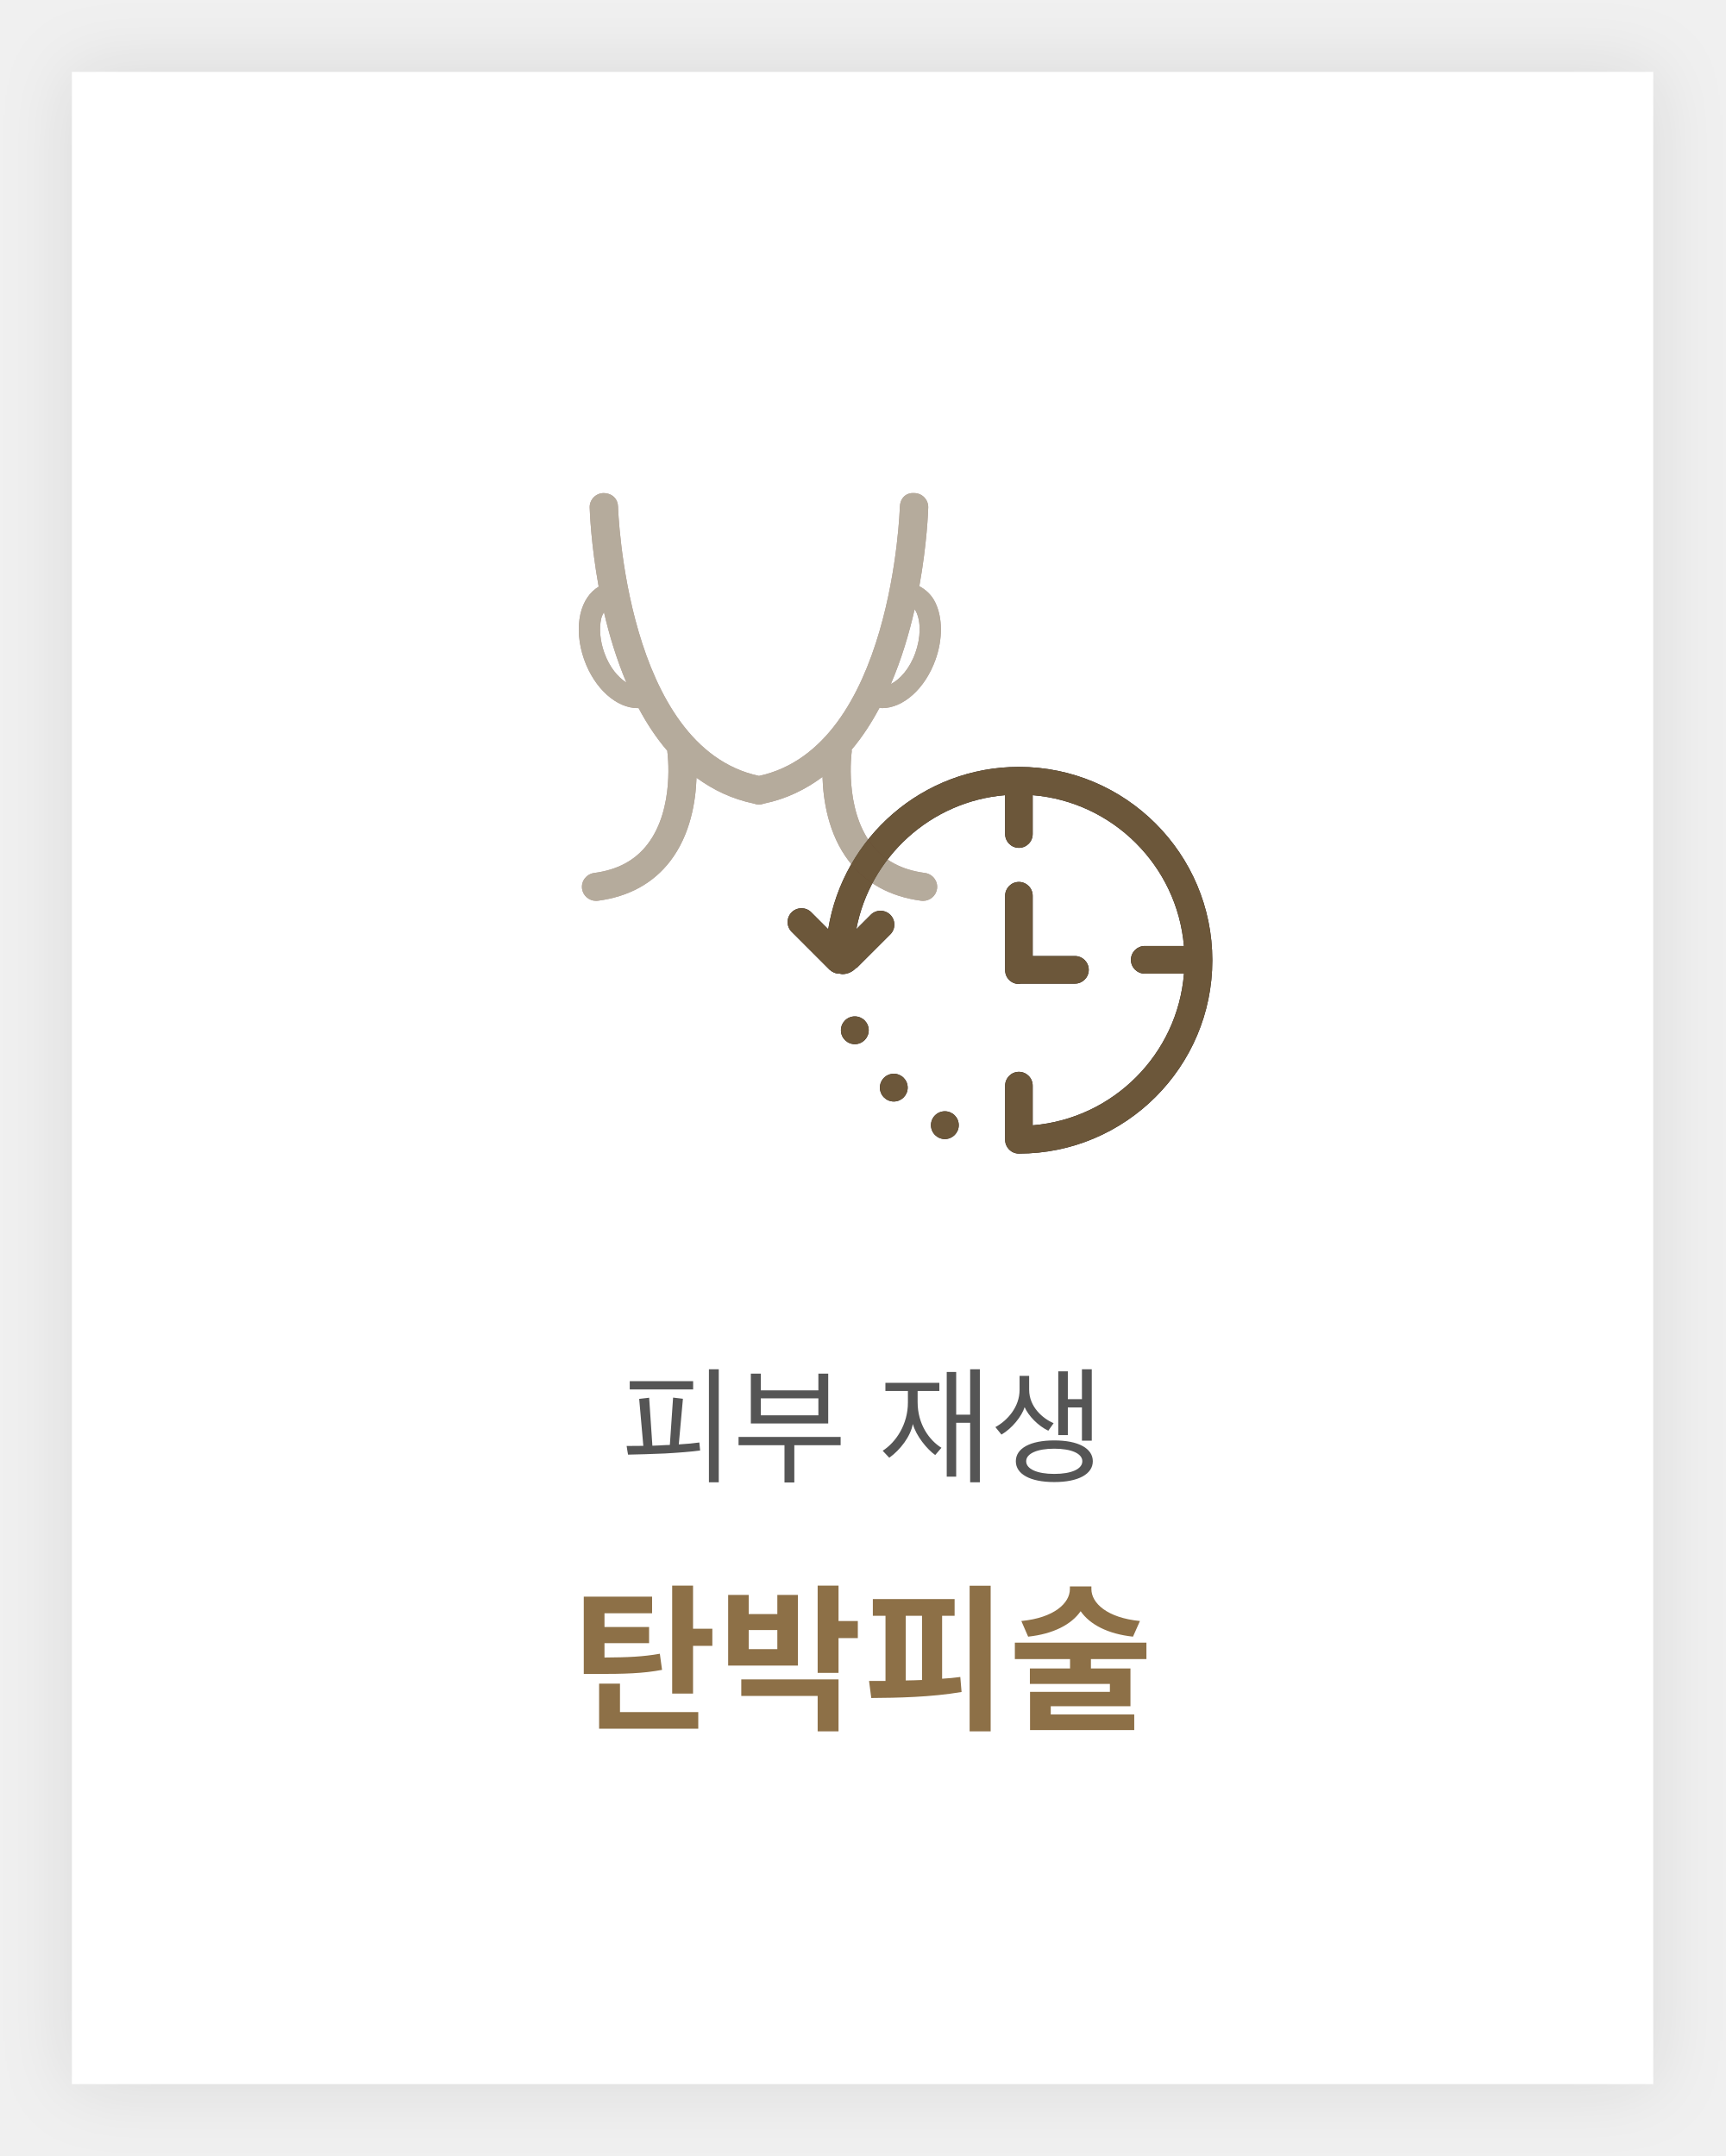
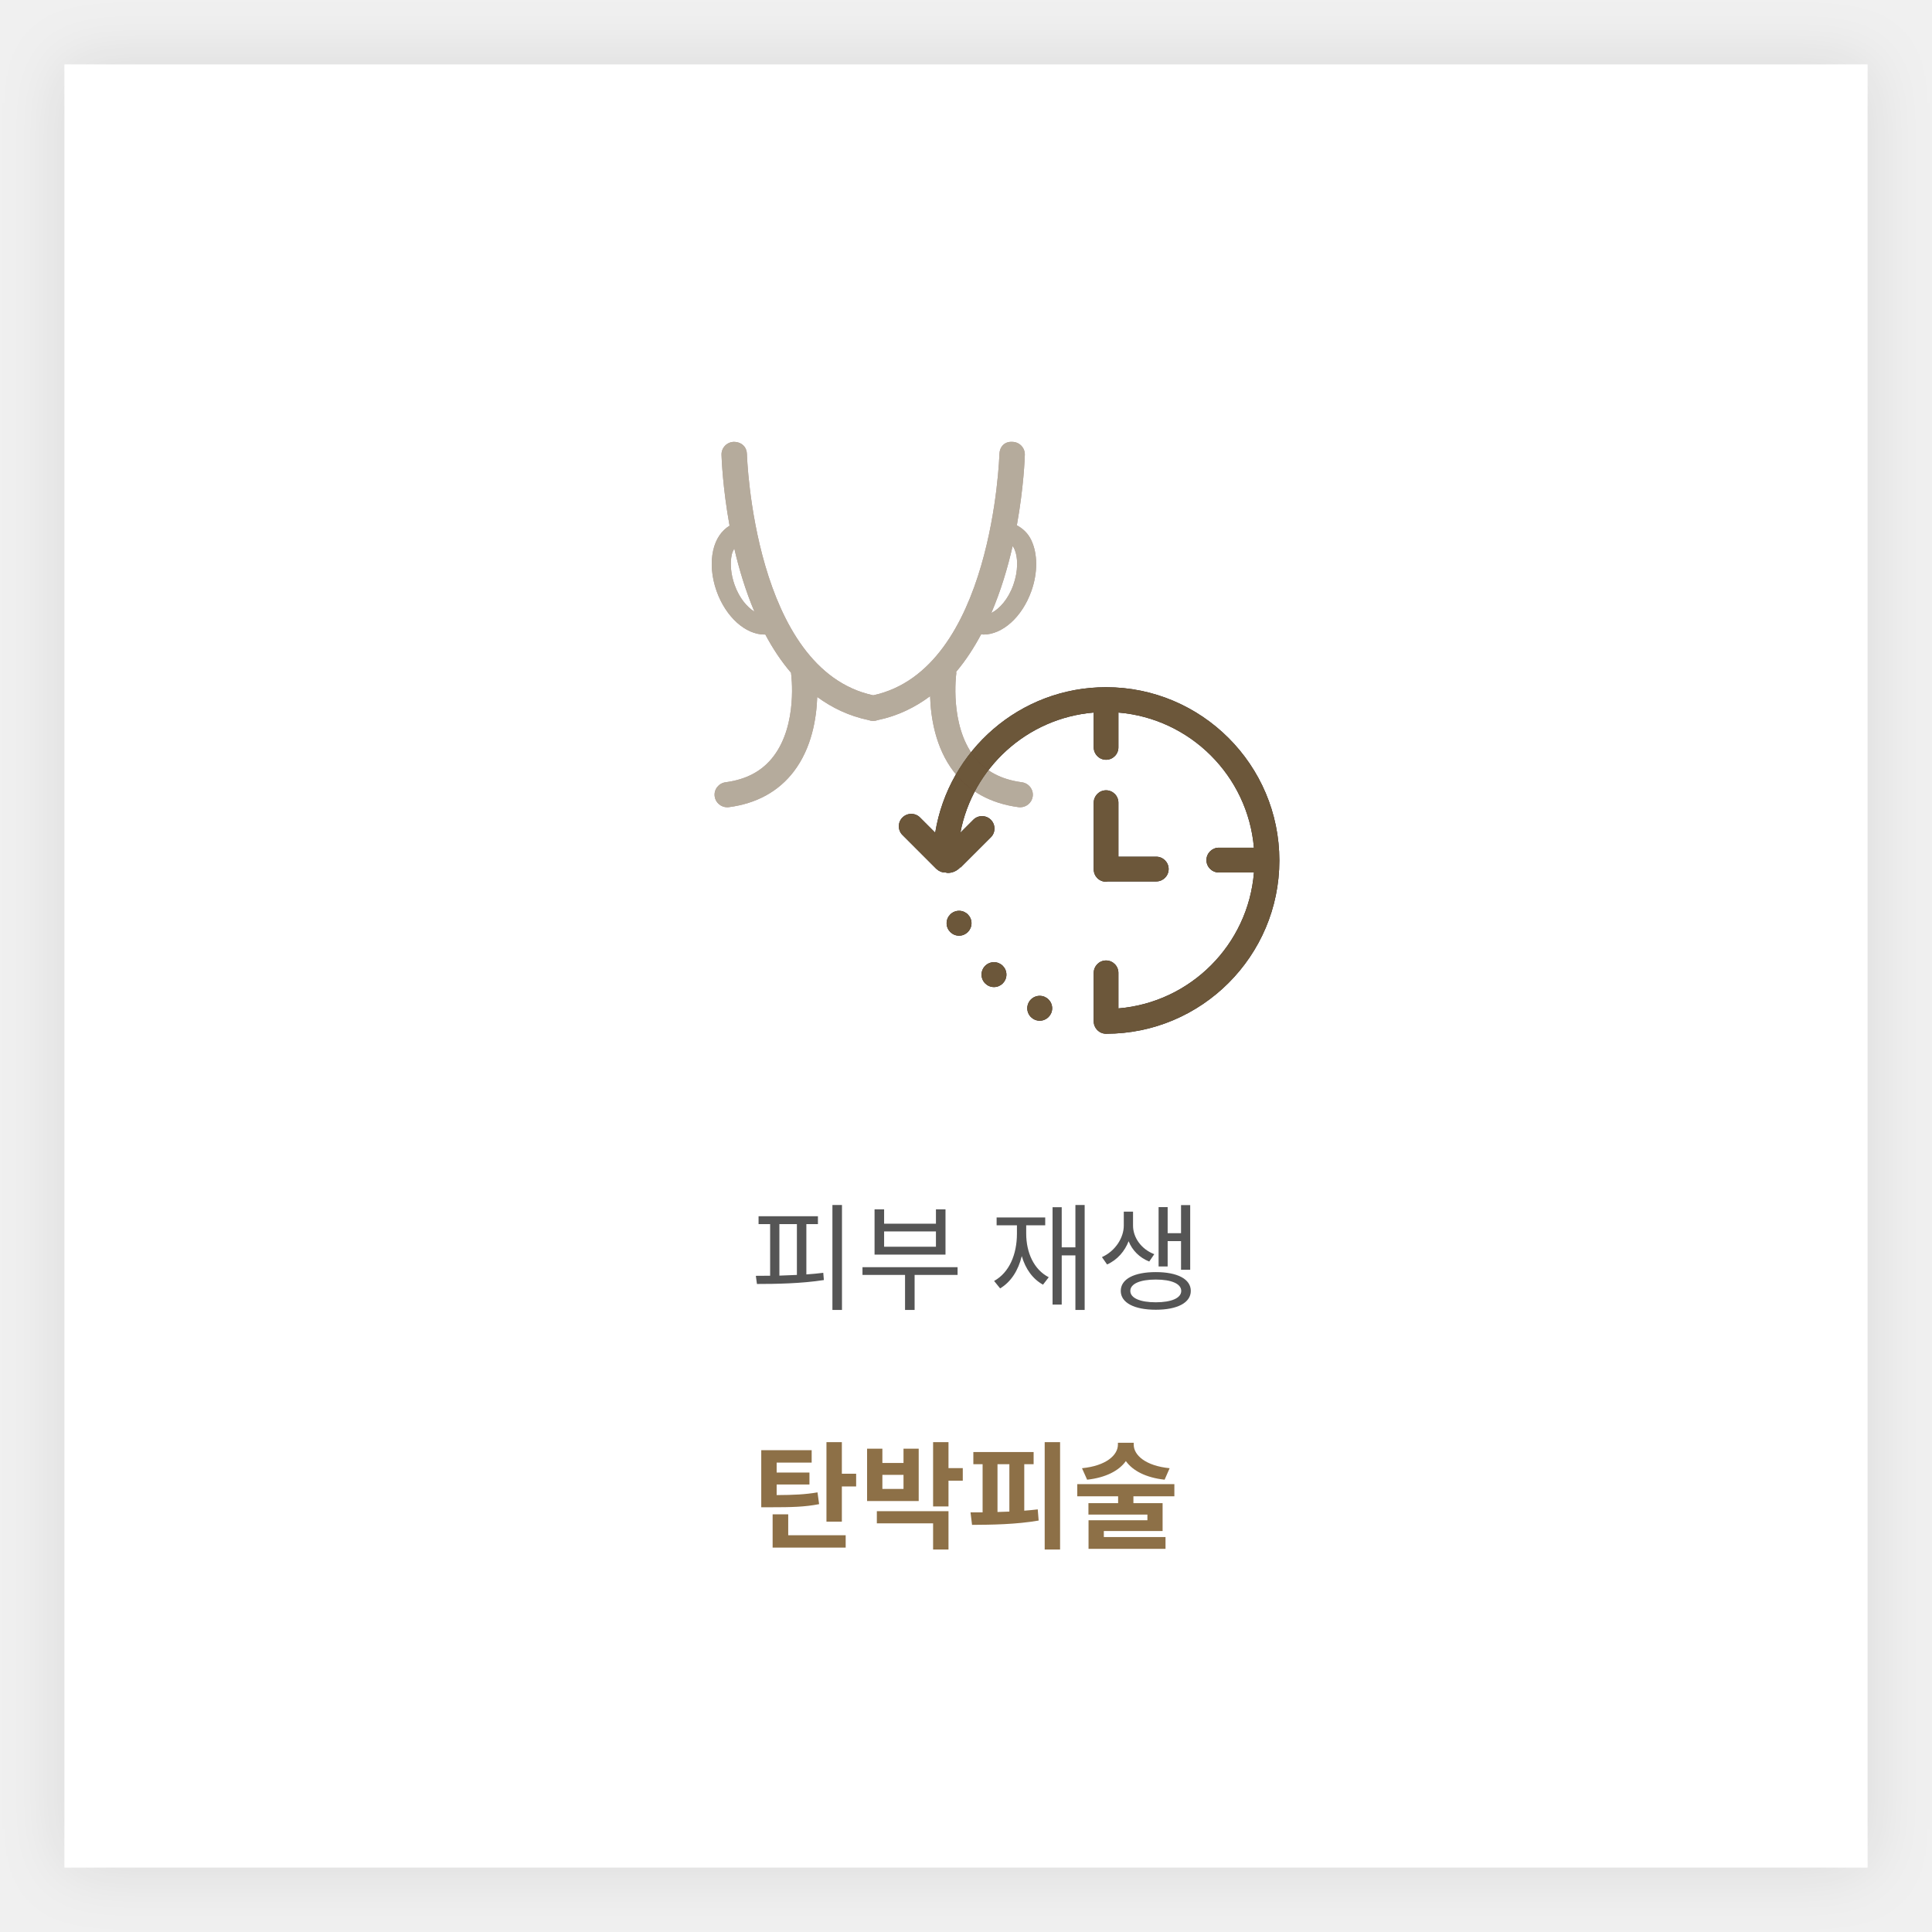
- <svg xmlns="http://www.w3.org/2000/svg" xmlns:xlink="http://www.w3.org/1999/xlink" width="240px" height="300px" viewBox="0 0 240 300" version="1.1">
+ <svg xmlns="http://www.w3.org/2000/svg" xmlns:xlink="http://www.w3.org/1999/xlink" width="300px" height="300px" viewBox="0 0 300 300" version="1.1">
  <defs>
-     <rect id="path-1" x="0" y="0" width="220" height="280" />
-     <filter x="-6.8%" y="-5.4%" width="113.6%" height="110.7%" filterUnits="objectBoundingBox" id="filter-2">
+     <rect id="path-1" x="0" y="0" width="280" height="280" />
+     <filter x="-5.4%" y="-5.4%" width="110.7%" height="110.7%" filterUnits="objectBoundingBox" id="filter-2">
      <feOffset dx="0" dy="0" in="SourceAlpha" result="shadowOffsetOuter1" />
      <feGaussianBlur stdDeviation="5" in="shadowOffsetOuter1" result="shadowBlurOuter1" />
      <feColorMatrix values="0 0 0 0 0   0 0 0 0 0   0 0 0 0 0  0 0 0 0.1 0" type="matrix" in="shadowBlurOuter1" />
    </filter>
    <path d="M15.018,43.218 C13.952,43.218 13.085,44.082 13.085,45.15 C13.085,46.216 13.952,47.083 15.018,47.083 C16.083,47.083 16.95,46.216 16.95,45.15 C16.95,44.082 16.083,43.218 15.018,43.218 M20.439,51.198 C21.505,51.198 22.372,52.062 22.372,53.13 C22.372,54.195 21.505,55.062 20.439,55.062 C19.374,55.062 18.507,54.195 18.507,53.13 C18.507,52.062 19.374,51.198 20.439,51.198 Z M27.543,56.422 C28.609,56.422 29.476,57.286 29.476,58.354 C29.476,59.42 28.609,60.287 27.543,60.287 C26.478,60.287 25.611,59.42 25.611,58.354 C25.611,57.286 26.478,56.422 27.543,56.422 Z M37.843,8.5 C52.681,8.5 64.754,20.564 64.754,35.408 C64.754,50.243 52.681,62.311 37.843,62.311 C36.781,62.311 35.928,61.449 35.928,60.387 L35.928,52.859 C35.928,51.796 36.781,50.932 37.843,50.932 C38.906,50.932 39.761,51.796 39.761,52.859 L39.761,58.375 C50.964,57.443 59.909,48.481 60.81,37.27 L55.356,37.27 C54.293,37.27 53.429,36.408 53.429,35.349 C53.429,34.292 54.293,33.419 55.356,33.419 L60.804,33.419 C59.847,22.262 50.922,13.362 39.761,12.435 L39.761,17.841 C39.761,18.904 38.906,19.765 37.843,19.765 C36.781,19.765 35.928,18.904 35.928,17.841 L35.928,12.435 C25.558,13.294 17.129,21.046 15.222,31.09 L17.236,29.076 C17.981,28.331 19.205,28.336 19.953,29.084 C20.701,29.832 20.704,31.053 19.959,31.799 L15.264,36.49 L15.236,36.437 C14.746,36.981 14.052,37.338 13.261,37.338 C13.119,37.338 12.998,37.278 12.864,37.255 L12.856,37.27 C12.335,37.27 11.867,37.06 11.521,36.726 L11.519,36.74 L6.226,31.447 C5.481,30.702 5.481,29.481 6.229,28.733 C6.977,27.985 8.204,27.979 8.949,28.724 L11.315,31.09 C13.391,18.298 24.481,8.5 37.843,8.5 Z M37.843,24.509 C38.906,24.509 39.761,25.371 39.761,26.436 L39.761,34.82 L45.638,34.82 C46.7,34.82 47.561,35.678 47.561,36.735 C47.561,37.803 46.7,38.659 45.638,38.659 L38.084,38.659 C38.002,38.67 37.928,38.707 37.843,38.707 C36.781,38.707 35.928,37.852 35.928,36.789 L35.928,26.436 C35.928,25.371 36.781,24.509 37.843,24.509 Z" id="path-3" />
    <path d="M59.237,24.796 C59.304,24.901 59.387,24.979 59.446,25.104 C60.136,26.519 60.101,28.707 59.355,30.813 C58.55,33.078 57.192,34.544 55.933,35.188 C57.413,31.721 58.483,28.145 59.237,24.796 M16.064,30.813 C15.484,29.179 15.326,27.455 15.638,26.09 C15.721,25.72 15.879,25.455 16.021,25.166 C16.751,28.344 17.765,31.706 19.146,34.981 C17.986,34.248 16.794,32.868 16.064,30.813 M60.669,61.47 C57.405,61.033 54.974,59.727 53.242,57.465 C49.429,52.497 50.479,44.675 50.491,44.597 C50.507,44.503 50.475,44.414 50.475,44.316 C51.975,42.542 53.253,40.561 54.362,38.475 C54.481,38.483 54.591,38.533 54.714,38.533 C57.634,38.533 60.697,35.858 62.149,31.784 C63.164,28.929 63.148,25.958 62.114,23.833 C61.601,22.772 60.807,22.059 59.896,21.567 C60.961,15.679 61.123,11.125 61.135,10.606 C61.159,9.526 60.298,8.633 59.209,8.61 C57.942,8.52 57.216,9.436 57.188,10.509 C57.18,10.848 56.138,43.977 37.585,47.966 C19.056,43.981 17.99,10.848 17.982,10.509 C17.958,9.436 17.197,8.629 15.961,8.61 C14.872,8.633 14.012,9.526 14.035,10.606 C14.051,11.125 14.213,15.714 15.287,21.633 C14.047,22.386 13.143,23.688 12.745,25.451 C12.315,27.366 12.5,29.612 13.27,31.784 C14.722,35.858 17.789,38.533 20.709,38.533 C20.753,38.533 20.788,38.514 20.832,38.514 C21.968,40.655 23.294,42.675 24.849,44.484 C24.853,44.523 24.837,44.558 24.841,44.601 C24.853,44.679 25.927,52.454 22.102,57.453 C20.37,59.719 17.939,61.033 14.667,61.47 C13.586,61.614 12.828,62.597 12.974,63.665 C13.108,64.644 13.956,65.353 14.927,65.353 C15.014,65.353 15.105,65.346 15.196,65.334 C19.502,64.761 22.884,62.897 25.252,59.805 C28.066,56.124 28.784,51.518 28.899,48.223 C31.199,49.904 33.828,51.187 36.895,51.819 C36.914,51.826 36.938,51.83 36.958,51.838 C37.044,51.854 37.119,51.893 37.21,51.912 C37.333,51.932 37.455,51.943 37.577,51.943 C37.581,51.943 37.581,51.943 37.581,51.943 L37.585,51.943 C37.589,51.943 37.589,51.943 37.589,51.943 C37.711,51.943 37.834,51.932 37.956,51.912 C38.047,51.893 38.122,51.854 38.209,51.838 C38.232,51.83 38.252,51.826 38.272,51.819 C41.413,51.171 44.089,49.842 46.426,48.103 C46.528,51.398 47.235,56.077 50.084,59.805 C52.448,62.897 55.835,64.761 60.14,65.334 C60.227,65.346 60.318,65.353 60.405,65.353 C61.38,65.353 62.224,64.644 62.362,63.665 C62.508,62.597 61.751,61.614 60.669,61.47" id="path-5" />
  </defs>
  <g id="Page-1" stroke="none" stroke-width="1" fill="none" fill-rule="evenodd">
-     <g id="8_Forehead-Lift" transform="translate(-599, -6366)">
-       <g id="Group-30" transform="translate(609, 6376)">
+     <g id="귀앞안면거상술" transform="translate(-660, -5495)">
+       <g id="Group-19" transform="translate(670, 5505)">
        <g id="Rectangle-5">
          <use fill="black" fill-opacity="1" filter="url(#filter-2)" xlink:href="#path-1" />
          <use fill="#FFFFFF" fill-rule="evenodd" xlink:href="#path-1" />
        </g>
-         <path d="M87.401,191.832 C86.231,191.994 84.431,192.138 82.523,192.246 C80.687,192.318 78.797,192.39 77.375,192.408 C77.303,192.012 77.231,191.616 77.177,191.202 C77.915,191.202 78.689,191.202 79.499,191.184 L78.923,184.65 L80.309,184.488 L80.759,191.166 C81.389,191.148 82.001,191.112 82.613,191.076 C82.811,191.076 82.991,191.058 83.189,191.058 C83.333,188.88 83.477,186.666 83.639,184.47 L85.007,184.632 C84.809,186.738 84.611,188.88 84.431,190.986 C85.583,190.914 86.573,190.824 87.293,190.716 L87.401,191.832 Z M89.993,196.26 L88.625,196.26 L88.625,180.528 L89.993,180.528 L89.993,196.26 Z M86.429,183.336 L77.609,183.336 L77.609,182.184 L86.429,182.184 L86.429,183.336 Z M105.221,188.07 L94.457,188.07 L94.457,181.14 L95.843,181.14 L95.843,183.462 L103.853,183.462 L103.853,181.14 L105.221,181.14 L105.221,188.07 Z M100.505,196.278 L99.137,196.278 L99.137,191.094 L92.747,191.094 L92.747,189.942 L106.949,189.942 L106.949,191.094 L100.505,191.094 L100.505,196.278 Z M103.853,186.936 L103.853,184.578 L95.843,184.578 L95.843,186.936 L103.853,186.936 Z M126.317,196.26 L124.967,196.26 L124.967,187.98 L123.023,187.98 L123.023,195.468 L121.709,195.468 L121.709,180.906 L123.023,180.906 L123.023,186.846 L124.967,186.846 L124.967,180.528 L126.317,180.528 L126.317,196.26 Z M120.971,191.454 L120.107,192.462 C118.991,191.688 117.443,189.798 116.993,188.142 C116.669,189.888 115.247,191.742 113.717,192.84 L112.799,191.868 C114.653,190.68 116.309,188.196 116.309,185.154 L116.309,183.552 L113.177,183.552 L113.177,182.418 L120.683,182.418 L120.683,183.552 L117.659,183.552 L117.659,185.1 C117.659,188.214 119.315,190.428 120.971,191.454 Z M142.031,193.326 C142.031,195.108 140.033,196.224 136.667,196.224 C133.301,196.224 131.321,195.108 131.321,193.326 C131.321,191.544 133.301,190.428 136.667,190.428 C140.033,190.428 142.031,191.544 142.031,193.326 Z M141.887,190.464 L140.519,190.464 L140.519,185.838 L138.557,185.838 L138.557,189.69 L137.225,189.69 L137.225,180.816 L138.557,180.816 L138.557,184.686 L140.519,184.686 L140.519,180.528 L141.887,180.528 L141.887,190.464 Z M136.667,191.58 C134.273,191.58 132.761,192.264 132.761,193.326 C132.761,194.406 134.273,195.09 136.667,195.09 C139.079,195.09 140.573,194.406 140.573,193.326 C140.573,192.264 139.079,191.58 136.667,191.58 Z M136.577,188.034 L135.839,189.078 C134.435,188.412 133.085,187.026 132.545,185.802 C132.149,187.08 130.781,188.772 129.323,189.618 L128.477,188.574 C130.151,187.674 131.843,185.766 131.843,183.408 L131.843,181.446 L133.175,181.446 L133.175,183.372 C133.175,185.784 135.083,187.386 136.577,188.034 Z" id="피부-재생" fill="#555555" />
-         <path d="M81.796,220.112 L82.104,222.356 C79.42,222.862 76.956,222.928 72.908,222.928 L71.214,222.928 L71.214,212.17 L80.718,212.17 L80.718,214.48 L74.096,214.48 L74.096,216.394 L80.3,216.394 L80.3,218.638 L74.096,218.638 L74.096,220.64 C77.352,220.618 79.464,220.53 81.796,220.112 Z M76.252,224.27 L76.252,228.23 L87.142,228.23 L87.142,230.54 L73.348,230.54 L73.348,224.27 L76.252,224.27 Z M86.416,216.636 L89.1,216.636 L89.1,219.012 L86.416,219.012 L86.416,225.656 L83.512,225.656 L83.512,210.63 L86.416,210.63 L86.416,216.636 Z M98.142,219.474 L98.142,216.812 L94.16,216.812 L94.16,219.474 L98.142,219.474 Z M101.002,211.928 L101.002,221.762 L91.3,221.762 L91.3,211.928 L94.16,211.928 L94.16,214.59 L98.142,214.59 L98.142,211.928 L101.002,211.928 Z M93.126,225.986 L93.126,223.676 L106.656,223.676 L106.656,230.914 L103.752,230.914 L103.752,225.986 L93.126,225.986 Z M109.34,215.558 L109.34,217.934 L106.656,217.934 L106.656,222.774 L103.752,222.774 L103.752,210.63 L106.656,210.63 L106.656,215.558 L109.34,215.558 Z M116.006,214.832 L116.006,223.83 C116.754,223.83 117.502,223.786 118.272,223.764 L118.272,214.832 L116.006,214.832 Z M121.066,214.832 L121.066,223.588 C121.924,223.544 122.76,223.456 123.596,223.346 L123.772,225.436 C119.504,226.162 114.84,226.25 111.21,226.272 L110.902,223.896 L113.19,223.896 L113.19,214.832 L111.43,214.832 L111.43,212.5 L122.804,212.5 L122.804,214.832 L121.066,214.832 Z M124.894,210.652 L127.82,210.652 L127.82,230.914 L124.894,230.914 L124.894,210.652 Z M148.588,215.558 L147.62,217.736 C144.122,217.362 141.614,216.042 140.338,214.194 C139.062,216.042 136.532,217.362 133.034,217.736 L132.088,215.558 C136.642,215.118 138.842,213.072 138.842,211.114 L138.842,210.74 L141.834,210.74 L141.834,211.114 C141.834,213.072 144.034,215.118 148.588,215.558 Z M149.49,220.86 L141.768,220.86 L141.768,222.158 L147.268,222.158 L147.268,227.416 L136.18,227.416 L136.18,228.56 L147.796,228.56 L147.796,230.738 L133.298,230.738 L133.298,225.414 L144.408,225.414 L144.408,224.314 L133.276,224.314 L133.276,222.158 L138.864,222.158 L138.864,220.86 L131.186,220.86 L131.186,218.572 L149.49,218.572 L149.49,220.86 Z" id="탄박피술" fill="#8D7047" />
-         <g id="Group-7" transform="translate(58, 50)">
+         <text id="피부-재생" font-family="AppleSDGothicNeo-Regular, Apple SD Gothic Neo" font-size="18" font-weight="normal" line-spacing="27" fill="#555555">
+           <tspan x="106.493" y="192">피부 재생</tspan>
+         </text>
+         <text id="탄박피술" font-family="NotoSansCJKkr-Bold, Noto Sans CJK KR" font-size="18" font-weight="bold" fill="#8D7047">
+           <tspan x="106.88" y="229">탄박피술</tspan>
+         </text>
+         <g id="Group-7" transform="translate(88, 50)">
          <g id="-round/ver1/anti-aging" transform="translate(35.90476, 38.2093)">
            <mask id="mask-4" fill="white">
              <use xlink:href="#path-3" />
            </mask>
            <use id="Mask" fill="#231916" fill-rule="evenodd" xlink:href="#path-3" />
            <g id="swatch/dark-brown1" mask="url(#mask-4)" fill="#6C573A" fill-rule="evenodd">
              <rect id="Rectangle" x="0" y="0" width="71" height="68" />
            </g>
          </g>
          <g id="-round/ver1/face3" opacity="0.5">
            <mask id="mask-6" fill="white">
              <use xlink:href="#path-5" />
            </mask>
            <use id="Fill-1" fill="#613627" fill-rule="evenodd" xlink:href="#path-5" />
            <g id="swatch/dark-brown1" mask="url(#mask-6)" fill="#6C573A" fill-rule="evenodd">
              <rect id="Rectangle" x="0" y="0" width="77" height="74" />
            </g>
          </g>
        </g>
      </g>
    </g>
  </g>
</svg>
